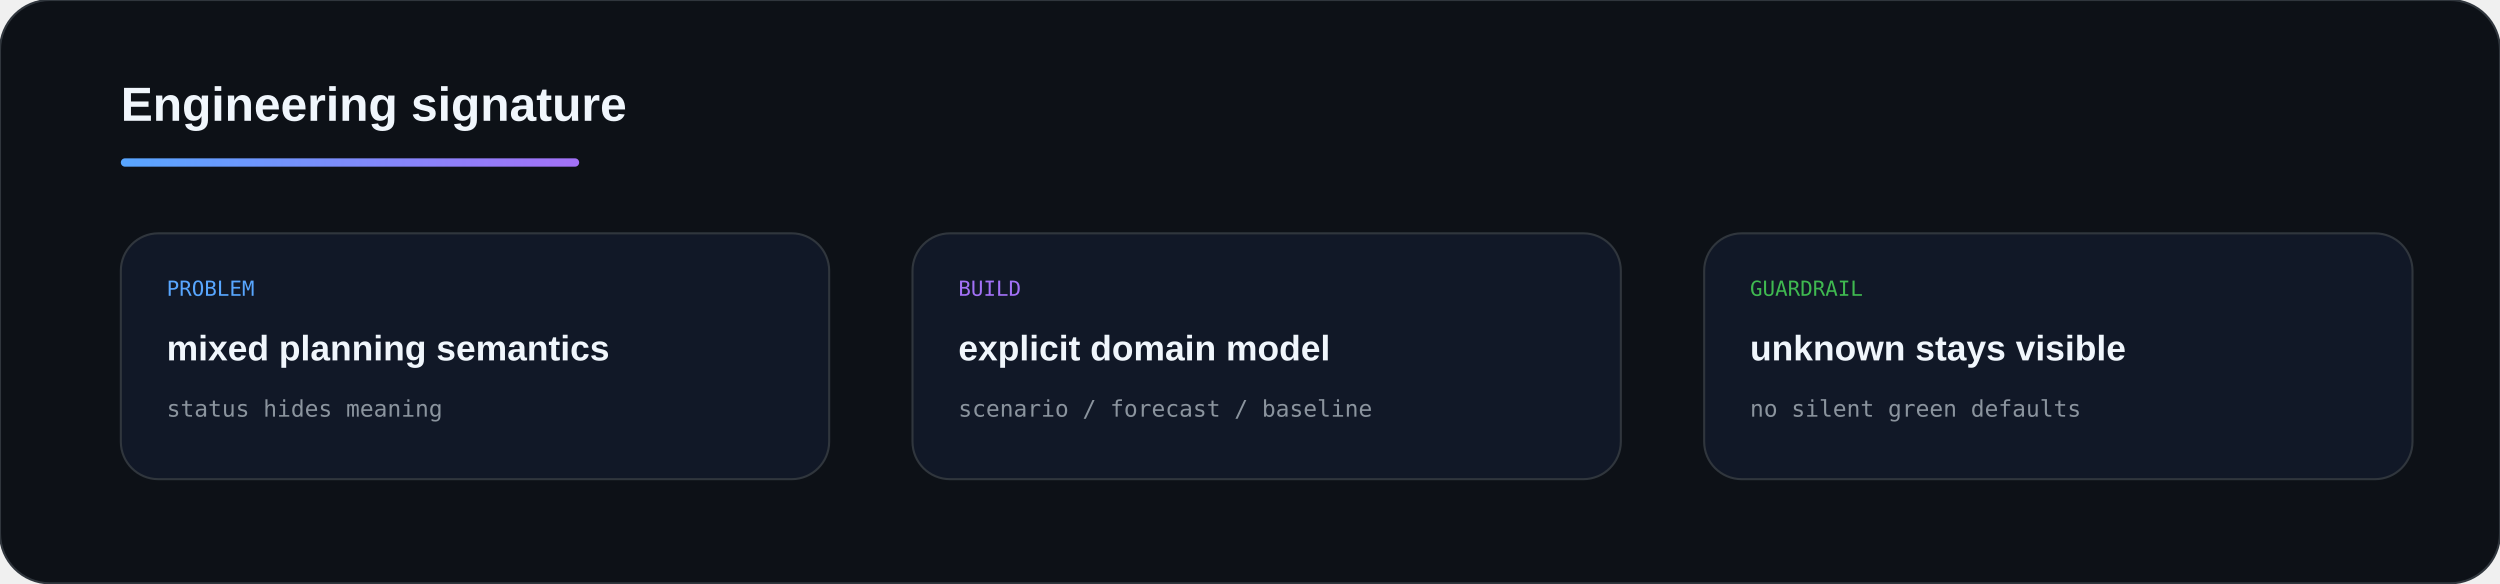
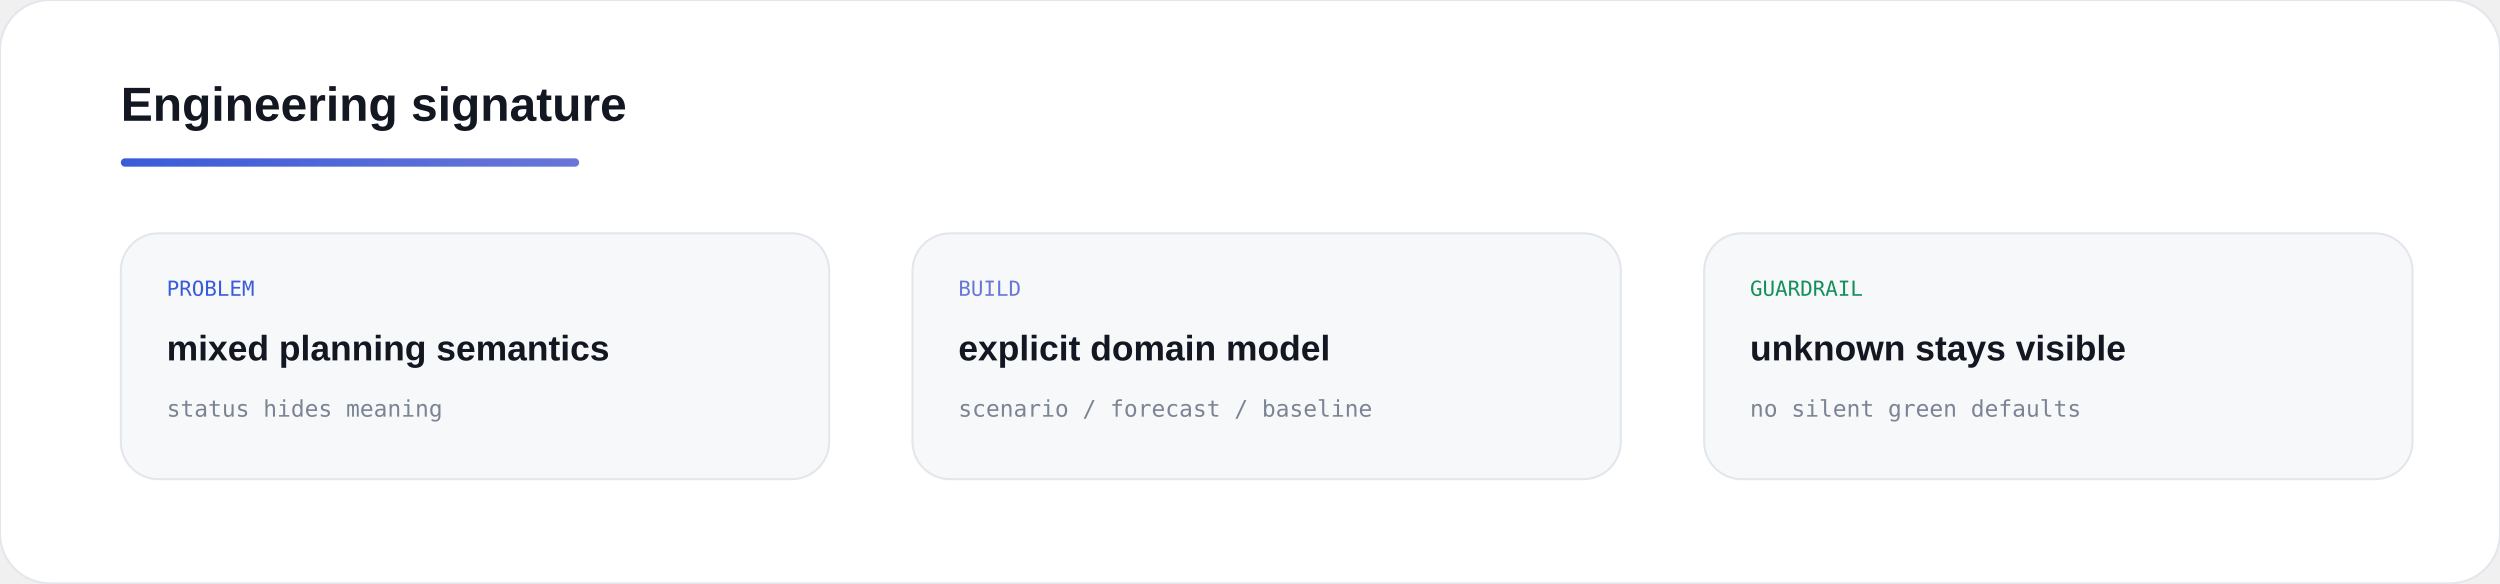
<svg xmlns="http://www.w3.org/2000/svg" width="1200" height="280" viewBox="0 0 1200 280">
  <defs>
    <linearGradient id="g" x1="0" y1="0" x2="1" y2="0">
-       <stop stop-color="#58a6ff" />
-       <stop offset="1" stop-color="#a371f7" />
+       <stop stop-color="#3a5bd9" />
+       <stop offset="1" stop-color="#6976d8" />
    </linearGradient>
  </defs>
-   <rect width="1200" height="280" rx="24" fill="#0d1117" stroke="#30363d" />
-   <text x="58" y="58" fill="#f0f6fc" font-family="Arial" font-size="23" font-weight="700">Engineering signature</text>
+   <rect width="1200" height="280" rx="24" fill="#ffffff" stroke="#e3e6ec" />
+   <text x="58" y="58" fill="#131722" font-family="Arial" font-size="23" font-weight="700">Engineering signature</text>
  <rect x="58" y="76" width="220" height="4" rx="2" fill="url(#g)" />
  <g transform="translate(58 112)">
-     <rect width="340" height="118" rx="18" fill="#111827" stroke="#30363d" />
-     <text x="22" y="30" fill="#58a6ff" font-family="monospace" font-size="10">PROBLEM</text>
-     <text x="22" y="61" fill="#f0f6fc" font-family="Arial" font-size="17" font-weight="700">mixed planning semantics</text>
-     <text x="22" y="88" fill="#8b949e" font-family="monospace" font-size="11">status hides meaning</text>
+     <rect width="340" height="118" rx="18" fill="#f7f8fa" stroke="#e3e6ec" />
+     <text x="22" y="30" fill="#3a5bd9" font-family="monospace" font-size="10">PROBLEM</text>
+     <text x="22" y="61" fill="#131722" font-family="Arial" font-size="17" font-weight="700">mixed planning semantics</text>
+     <text x="22" y="88" fill="#7b8494" font-family="monospace" font-size="11">status hides meaning</text>
  </g>
  <g transform="translate(438 112)">
-     <rect width="340" height="118" rx="18" fill="#111827" stroke="#30363d" />
-     <text x="22" y="30" fill="#a371f7" font-family="monospace" font-size="10">BUILD</text>
-     <text x="22" y="61" fill="#f0f6fc" font-family="Arial" font-size="17" font-weight="700">explicit domain model</text>
-     <text x="22" y="88" fill="#8b949e" font-family="monospace" font-size="11">scenario / forecast / baseline</text>
+     <rect width="340" height="118" rx="18" fill="#f7f8fa" stroke="#e3e6ec" />
+     <text x="22" y="30" fill="#6976d8" font-family="monospace" font-size="10">BUILD</text>
+     <text x="22" y="61" fill="#131722" font-family="Arial" font-size="17" font-weight="700">explicit domain model</text>
+     <text x="22" y="88" fill="#7b8494" font-family="monospace" font-size="11">scenario / forecast / baseline</text>
  </g>
  <g transform="translate(818 112)">
-     <rect width="340" height="118" rx="18" fill="#111827" stroke="#30363d" />
-     <text x="22" y="30" fill="#3fb950" font-family="monospace" font-size="10">GUARDRAIL</text>
-     <text x="22" y="61" fill="#f0f6fc" font-family="Arial" font-size="17" font-weight="700">unknown stays visible</text>
-     <text x="22" y="88" fill="#8b949e" font-family="monospace" font-size="11">no silent green defaults</text>
+     <rect width="340" height="118" rx="18" fill="#f7f8fa" stroke="#e3e6ec" />
+     <text x="22" y="30" fill="#148f5b" font-family="monospace" font-size="10">GUARDRAIL</text>
+     <text x="22" y="61" fill="#131722" font-family="Arial" font-size="17" font-weight="700">unknown stays visible</text>
+     <text x="22" y="88" fill="#7b8494" font-family="monospace" font-size="11">no silent green defaults</text>
  </g>
</svg>
